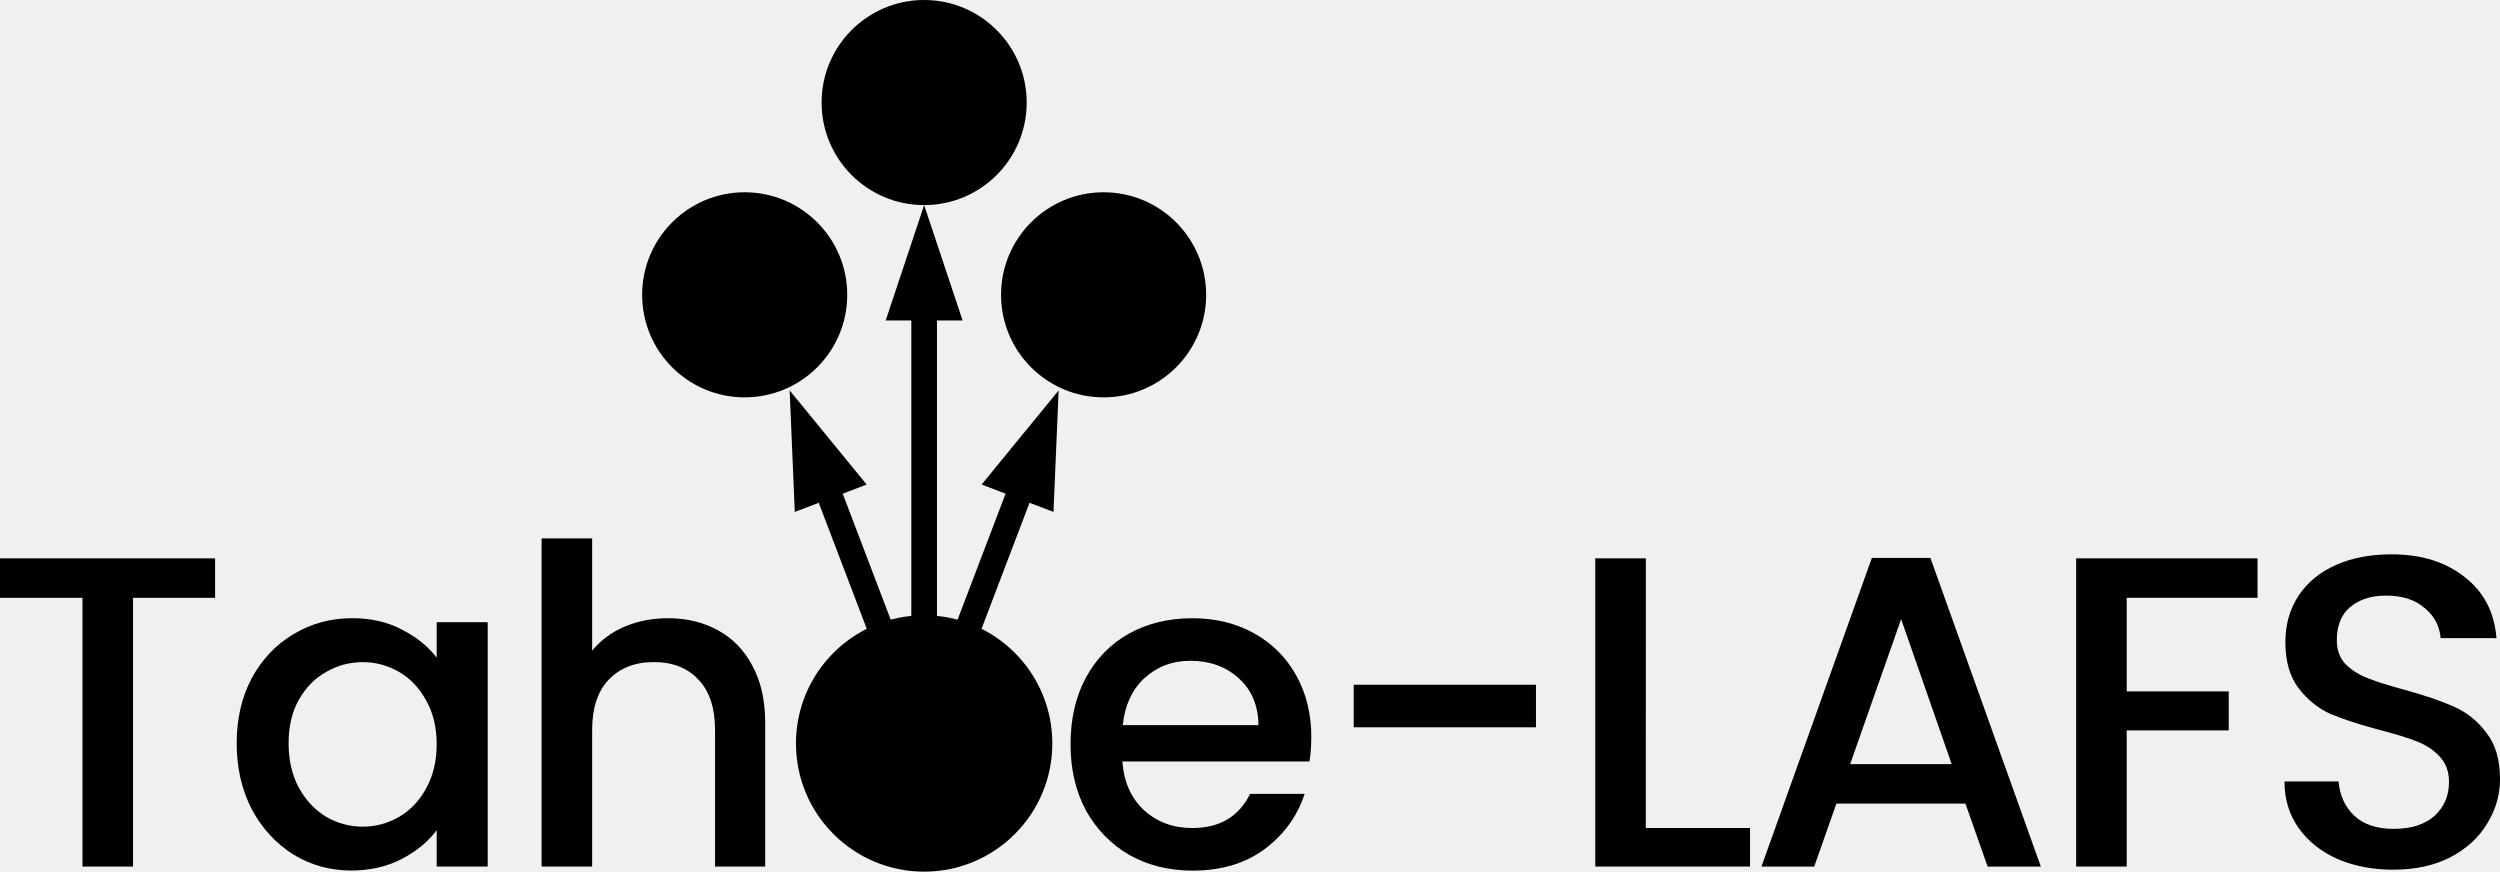
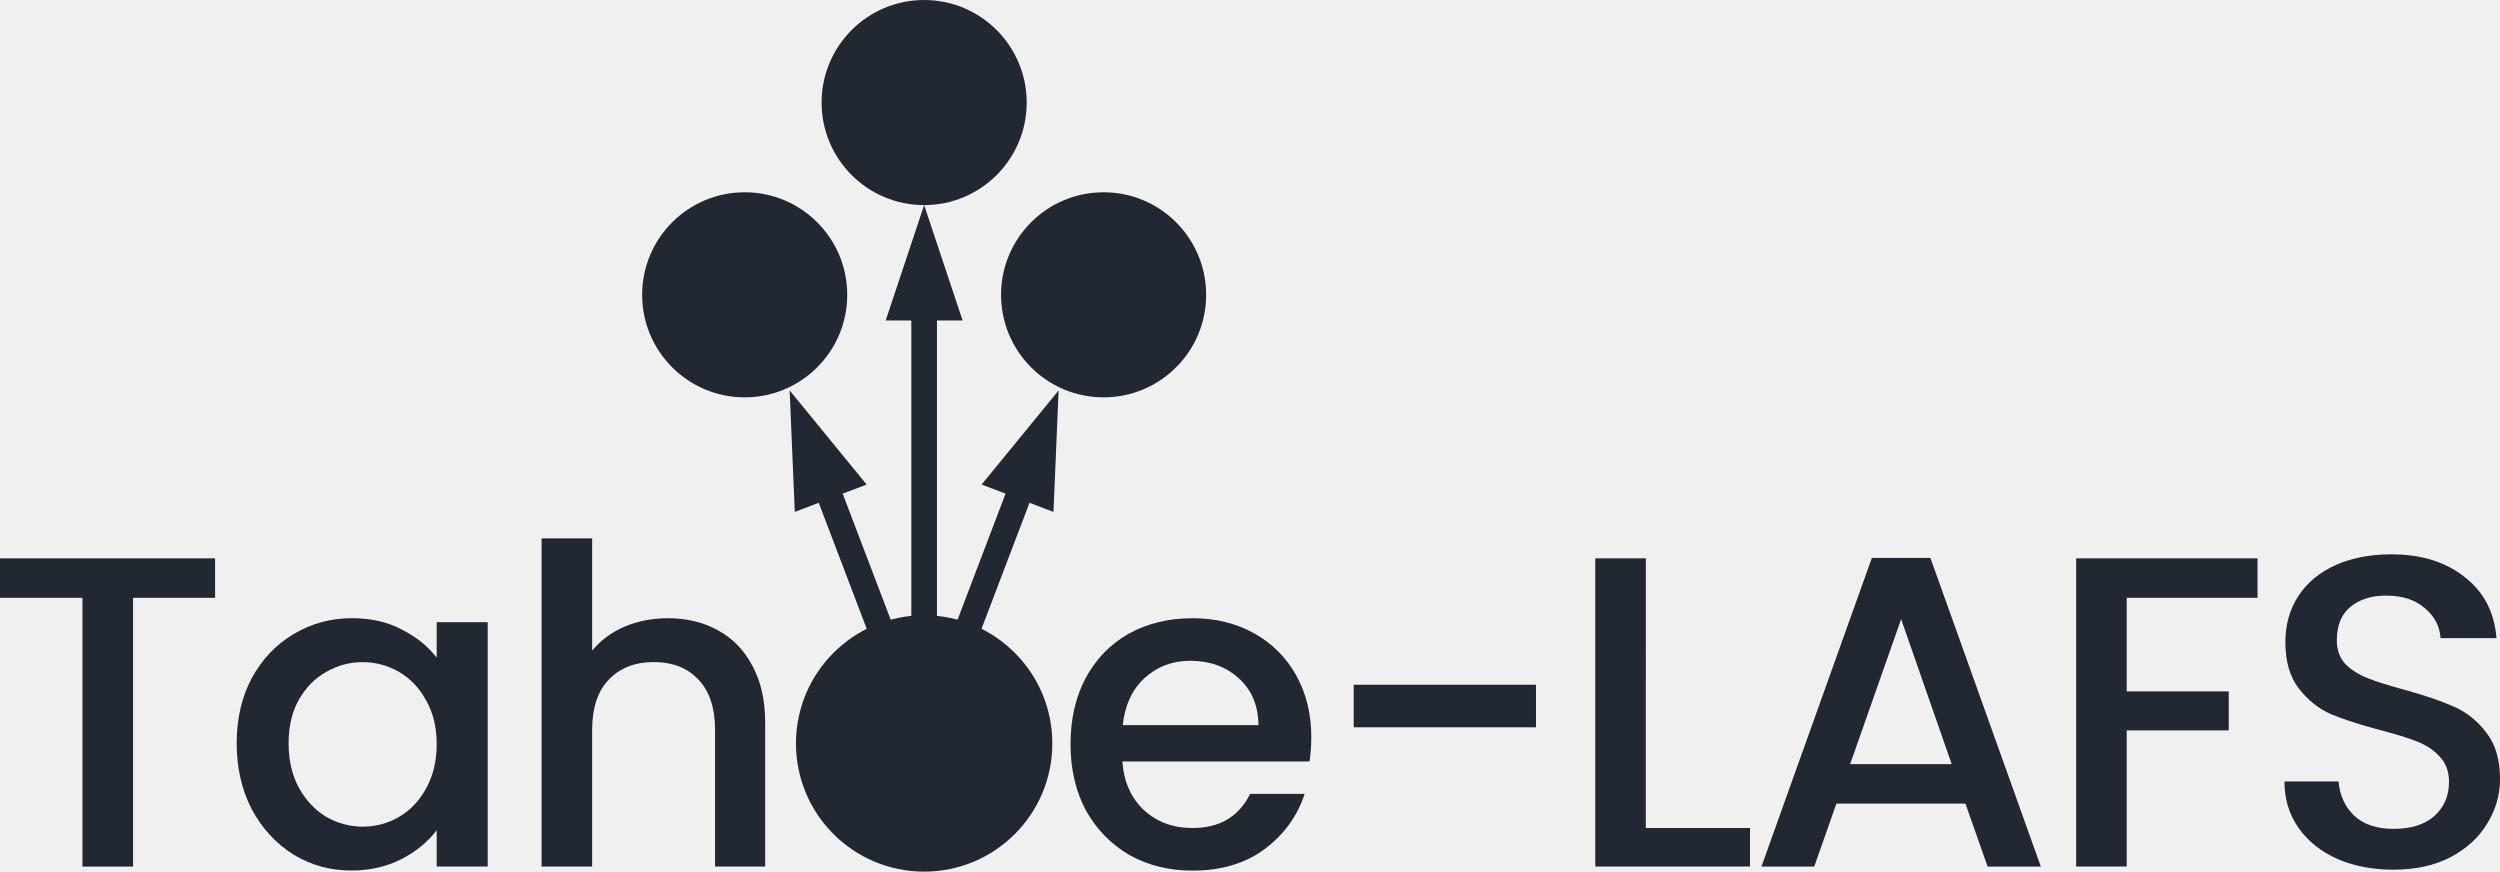
<svg xmlns="http://www.w3.org/2000/svg" width="79.006mm" height="27.546mm" viewBox="0 0 79.006 27.546" version="1.1" id="svg18956">
  <defs id="defs18953">
    <marker id="arrowhead-1-6" viewBox="0 -5 10 10" refX="2" refY="0" markerUnits="userSpaceOnUse" markerWidth="10" markerHeight="10" orient="auto">
      <path d="M 0,-3 9,0 0,3 Z" id="path8-7-7" />
    </marker>
    <marker id="marker18933" viewBox="0 -5 10 10" refX="2" refY="0" markerUnits="userSpaceOnUse" markerWidth="10" markerHeight="10" orient="auto">
      <path d="M 0,-3 9,0 0,3 Z" id="path18931" />
    </marker>
    <marker id="marker18937" viewBox="0 -5 10 10" refX="2" refY="0" markerUnits="userSpaceOnUse" markerWidth="10" markerHeight="10" orient="auto">
      <path d="M 0,-3 9,0 0,3 Z" id="path18935" />
    </marker>
    <marker id="arrowhead-1-6-0" viewBox="0 -5 10 10" refX="2" refY="0" markerUnits="userSpaceOnUse" markerWidth="10" markerHeight="10" orient="auto">
      <path d="M 0,-3 9,0 0,3 Z" id="path8-7-7-8" />
    </marker>
    <marker id="marker20003" viewBox="0 -5 10 10" refX="2" refY="0" markerUnits="userSpaceOnUse" markerWidth="10" markerHeight="10" orient="auto">
      <path d="M 0,-3 9,0 0,3 Z" id="path20001" />
    </marker>
    <marker id="marker20007" viewBox="0 -5 10 10" refX="2" refY="0" markerUnits="userSpaceOnUse" markerWidth="10" markerHeight="10" orient="auto">
      <path d="M 0,-3 9,0 0,3 Z" id="path20005" />
    </marker>
  </defs>
  <g id="layer1" transform="translate(-73.62157,-138.6146)">
-     <g aria-label="Tahoe-LAFS" id="text3011" style="font-weight:900;font-size:14.015px;line-height:1.25;font-family:Inter;-inkscape-font-specification:'Inter Heavy';letter-spacing:-0.397px;fill:#000000;stroke:#ffffff;stroke-width:0;stroke-linecap:square;stroke-linejoin:round">
-       <path d="m 80.419,156.26 v 1.247 h -2.593 v 8.493 h -1.598 v -8.493 h -2.607 v -1.247 z" style="font-weight:500;font-family:Poppins;-inkscape-font-specification:'Poppins Medium';stroke:none;fill:#000000" id="path20912" />
-       <path d="m 81.101,162.104 q 0,-1.163 0.477,-2.06 0.491,-0.897 1.317,-1.388 0.841,-0.505 1.85,-0.505 0.911,0 1.584,0.364 0.687,0.35 1.093,0.883 v -1.121 h 1.612 v 7.722 h -1.612 v -1.149 q -0.406,0.547 -1.107,0.911 -0.701,0.364 -1.598,0.364 -0.995,0 -1.822,-0.505 -0.827,-0.519 -1.317,-1.43 -0.477,-0.925 -0.477,-2.088 z m 6.321,0.028 q 0,-0.799 -0.336,-1.387 -0.322,-0.589 -0.855,-0.897 -0.533,-0.308 -1.149,-0.308 -0.617,0 -1.149,0.308 -0.533,0.294 -0.869,0.883 -0.322,0.575 -0.322,1.373 0,0.799 0.322,1.402 0.336,0.603 0.869,0.925 0.547,0.308 1.149,0.308 0.617,0 1.149,-0.308 0.533,-0.308 0.855,-0.897 0.336,-0.603 0.336,-1.402 z" style="font-weight:500;font-family:Poppins;-inkscape-font-specification:'Poppins Medium';stroke:none;fill:#000000" id="path20914" />
-       <path d="m 94.734,158.152 q 0.883,0 1.57,0.378 0.701,0.378 1.093,1.121 0.406,0.743 0.406,1.794 v 4.555 h -1.584 v -4.317 q 0,-1.037 -0.519,-1.584 -0.519,-0.561 -1.416,-0.561 -0.897,0 -1.43,0.561 -0.519,0.547 -0.519,1.584 v 4.317 h -1.598 v -10.371 h 1.598 v 3.546 q 0.406,-0.491 1.023,-0.757 0.631,-0.266 1.373,-0.266 z" style="font-weight:500;font-family:Poppins;-inkscape-font-specification:'Poppins Medium';stroke:none;fill:#000000" id="path20916" />
-       <path d="m 115.061,161.922 q 0,0.406 -0.056,0.757 h -5.914 q 0.07,0.967 0.687,1.542 0.617,0.561 1.528,0.561 1.289,0 1.822,-1.079 h 1.724 q -0.35,1.065 -1.275,1.752 -0.911,0.673 -2.27,0.673 -1.107,0 -1.99,-0.491 -0.869,-0.505 -1.373,-1.402 -0.491,-0.911 -0.491,-2.102 0,-1.191 0.477,-2.088 0.491,-0.911 1.359,-1.402 0.883,-0.491 2.018,-0.491 1.093,0 1.948,0.477 0.855,0.477 1.331,1.331 0.477,0.855 0.477,1.962 z m -1.668,-0.392 q -0.014,-0.939 -0.631,-1.486 -0.603,-0.547 -1.528,-0.547 -0.841,0 -1.444,0.547 -0.589,0.547 -0.687,1.486 z" style="font-weight:500;font-family:Poppins;-inkscape-font-specification:'Poppins Medium';stroke:none;fill:#000000" id="path20920" />
-       <path d="m 122.162,160.254 v 1.345 h -5.76 v -1.345 z" style="font-weight:500;font-family:Poppins;-inkscape-font-specification:'Poppins Medium';stroke:none;fill:#000000" id="path20922" />
-       <path d="m 125.633,164.781 h 3.294 v 1.219 h -4.891 v -9.741 h 1.598 z" style="font-weight:500;font-family:Poppins;-inkscape-font-specification:'Poppins Medium';stroke:none;fill:#000000" id="path20924" />
-       <path d="m 135.734,164.011 h -4.078 l -0.701,1.99 h -1.668 l 3.49,-9.755 h 1.85 l 3.49,9.755 h -1.682 z m -0.434,-1.247 -1.598,-4.583 -1.612,4.583 z" style="font-weight:500;font-family:Poppins;-inkscape-font-specification:'Poppins Medium';stroke:none;fill:#000000" id="path20926" />
-       <path d="m 144.965,156.26 v 1.247 h -4.134 v 2.957 h 3.224 v 1.233 h -3.224 v 4.303 h -1.598 v -9.741 z" style="font-weight:500;font-family:Poppins;-inkscape-font-specification:'Poppins Medium';stroke:none;fill:#000000" id="path20928" />
-       <path d="m 149.263,166.099 q -0.981,0 -1.766,-0.336 -0.785,-0.35 -1.233,-0.981 -0.448,-0.631 -0.448,-1.472 h 1.71 q 0.056,0.659 0.491,1.079 0.448,0.42 1.247,0.42 0.827,0 1.289,-0.406 0.463,-0.42 0.463,-1.079 0,-0.491 -0.294,-0.799 -0.28,-0.308 -0.715,-0.477 -0.42,-0.168 -1.177,-0.364 -0.953,-0.252 -1.556,-0.505 -0.589,-0.266 -1.009,-0.813 -0.42,-0.547 -0.42,-1.458 0,-0.841 0.42,-1.472 0.42,-0.631 1.177,-0.967 0.757,-0.336 1.752,-0.336 1.416,0 2.313,0.715 0.911,0.701 1.009,1.934 h -1.766 q -0.042,-0.575 -0.505,-0.953 -0.448,-0.392 -1.219,-0.392 -0.701,0 -1.135,0.364 -0.42,0.35 -0.42,1.051 0,0.448 0.266,0.743 0.28,0.28 0.701,0.448 0.42,0.168 1.149,0.364 0.967,0.266 1.57,0.533 0.617,0.266 1.037,0.827 0.434,0.547 0.434,1.472 0,0.743 -0.406,1.402 -0.392,0.659 -1.163,1.065 -0.757,0.392 -1.794,0.392 z" style="font-weight:500;font-family:Poppins;-inkscape-font-specification:'Poppins Medium';stroke:none;fill:#000000" id="path20930" />
+     <g aria-label="Tahoe-LAFS" id="text3011" style="font-weight:900;font-size:14.015px;line-height:1.25;font-family:Inter;-inkscape-font-specification:'Inter Heavy';letter-spacing:-0.397px;fill:#222831;stroke:#ffffff;stroke-width:0;stroke-linecap:square;stroke-linejoin:round;fill-opacity:1">
+       <path d="m 80.419,156.26 v 1.247 h -2.593 v 8.493 h -1.598 v -8.493 h -2.607 v -1.247 z" style="font-weight:500;font-family:Poppins;-inkscape-font-specification:'Poppins Medium';stroke:none;fill:#222831;fill-opacity:1" id="path20912" />
+       <path d="m 81.101,162.104 q 0,-1.163 0.477,-2.06 0.491,-0.897 1.317,-1.388 0.841,-0.505 1.85,-0.505 0.911,0 1.584,0.364 0.687,0.35 1.093,0.883 v -1.121 h 1.612 v 7.722 h -1.612 v -1.149 q -0.406,0.547 -1.107,0.911 -0.701,0.364 -1.598,0.364 -0.995,0 -1.822,-0.505 -0.827,-0.519 -1.317,-1.43 -0.477,-0.925 -0.477,-2.088 z m 6.321,0.028 q 0,-0.799 -0.336,-1.387 -0.322,-0.589 -0.855,-0.897 -0.533,-0.308 -1.149,-0.308 -0.617,0 -1.149,0.308 -0.533,0.294 -0.869,0.883 -0.322,0.575 -0.322,1.373 0,0.799 0.322,1.402 0.336,0.603 0.869,0.925 0.547,0.308 1.149,0.308 0.617,0 1.149,-0.308 0.533,-0.308 0.855,-0.897 0.336,-0.603 0.336,-1.402 z" style="font-weight:500;font-family:Poppins;-inkscape-font-specification:'Poppins Medium';stroke:none;fill:#222831;fill-opacity:1" id="path20914" />
+       <path d="m 94.734,158.152 q 0.883,0 1.57,0.378 0.701,0.378 1.093,1.121 0.406,0.743 0.406,1.794 v 4.555 h -1.584 v -4.317 q 0,-1.037 -0.519,-1.584 -0.519,-0.561 -1.416,-0.561 -0.897,0 -1.43,0.561 -0.519,0.547 -0.519,1.584 v 4.317 h -1.598 v -10.371 h 1.598 v 3.546 q 0.406,-0.491 1.023,-0.757 0.631,-0.266 1.373,-0.266 z" style="font-weight:500;font-family:Poppins;-inkscape-font-specification:'Poppins Medium';stroke:none;fill:#222831;fill-opacity:1" id="path20916" />
+       <path d="m 115.061,161.922 q 0,0.406 -0.056,0.757 h -5.914 q 0.07,0.967 0.687,1.542 0.617,0.561 1.528,0.561 1.289,0 1.822,-1.079 h 1.724 q -0.35,1.065 -1.275,1.752 -0.911,0.673 -2.27,0.673 -1.107,0 -1.99,-0.491 -0.869,-0.505 -1.373,-1.402 -0.491,-0.911 -0.491,-2.102 0,-1.191 0.477,-2.088 0.491,-0.911 1.359,-1.402 0.883,-0.491 2.018,-0.491 1.093,0 1.948,0.477 0.855,0.477 1.331,1.331 0.477,0.855 0.477,1.962 z m -1.668,-0.392 q -0.014,-0.939 -0.631,-1.486 -0.603,-0.547 -1.528,-0.547 -0.841,0 -1.444,0.547 -0.589,0.547 -0.687,1.486 z" style="font-weight:500;font-family:Poppins;-inkscape-font-specification:'Poppins Medium';stroke:none;fill:#222831;fill-opacity:1" id="path20920" />
+       <path d="m 122.162,160.254 v 1.345 h -5.76 v -1.345 z" style="font-weight:500;font-family:Poppins;-inkscape-font-specification:'Poppins Medium';stroke:none;fill:#222831;fill-opacity:1" id="path20922" />
+       <path d="m 125.633,164.781 h 3.294 v 1.219 h -4.891 v -9.741 h 1.598 z" style="font-weight:500;font-family:Poppins;-inkscape-font-specification:'Poppins Medium';stroke:none;fill:#222831;fill-opacity:1" id="path20924" />
+       <path d="m 135.734,164.011 h -4.078 l -0.701,1.99 h -1.668 l 3.49,-9.755 h 1.85 l 3.49,9.755 h -1.682 z m -0.434,-1.247 -1.598,-4.583 -1.612,4.583 z" style="font-weight:500;font-family:Poppins;-inkscape-font-specification:'Poppins Medium';stroke:none;fill:#222831;fill-opacity:1" id="path20926" />
+       <path d="m 144.965,156.26 v 1.247 h -4.134 v 2.957 h 3.224 v 1.233 h -3.224 v 4.303 h -1.598 v -9.741 z" style="font-weight:500;font-family:Poppins;-inkscape-font-specification:'Poppins Medium';stroke:none;fill:#222831;fill-opacity:1" id="path20928" />
+       <path d="m 149.263,166.099 q -0.981,0 -1.766,-0.336 -0.785,-0.35 -1.233,-0.981 -0.448,-0.631 -0.448,-1.472 h 1.71 q 0.056,0.659 0.491,1.079 0.448,0.42 1.247,0.42 0.827,0 1.289,-0.406 0.463,-0.42 0.463,-1.079 0,-0.491 -0.294,-0.799 -0.28,-0.308 -0.715,-0.477 -0.42,-0.168 -1.177,-0.364 -0.953,-0.252 -1.556,-0.505 -0.589,-0.266 -1.009,-0.813 -0.42,-0.547 -0.42,-1.458 0,-0.841 0.42,-1.472 0.42,-0.631 1.177,-0.967 0.757,-0.336 1.752,-0.336 1.416,0 2.313,0.715 0.911,0.701 1.009,1.934 h -1.766 q -0.042,-0.575 -0.505,-0.953 -0.448,-0.392 -1.219,-0.392 -0.701,0 -1.135,0.364 -0.42,0.35 -0.42,1.051 0,0.448 0.266,0.743 0.28,0.28 0.701,0.448 0.42,0.168 1.149,0.364 0.967,0.266 1.57,0.533 0.617,0.266 1.037,0.827 0.434,0.547 0.434,1.472 0,0.743 -0.406,1.402 -0.392,0.659 -1.163,1.065 -0.757,0.392 -1.794,0.392 z" style="font-weight:500;font-family:Poppins;-inkscape-font-specification:'Poppins Medium';stroke:none;fill:#222831;fill-opacity:1" id="path20930" />
    </g>
-     <g id="g17777" transform="matrix(0.4050838,0,0,0.4050838,253.1096,119.009)" style="fill:#000000">
-       <line class="arrow" x1="-370.992" y1="106.399" x2="-370.992" y2="71.399" id="line13-3-7" style="stroke:#000000;stroke-width:2;marker-end:url(#arrowhead-1-6);fill:#000000" />
-       <line class="arrow" x1="-370.992" y1="106.399" x2="-378.992" y2="85.399" id="line15-4-0" style="stroke:#000000;stroke-width:2;marker-end:url(#arrowhead-1-6);fill:#000000" />
-       <line class="arrow" x1="-370.992" y1="106.399" x2="-362.992" y2="85.399" id="line17-7-5" style="stroke:#000000;stroke-width:2;marker-end:url(#arrowhead-1-6);fill:#000000" />
-       <circle fill="#ff0000" r="10" id="circle19-7-7" cx="-370.992" cy="106.399" style="fill:#000000" />
-       <circle class="storage" r="8" cy="56.399" id="circle21-2-4" cx="-370.992" style="fill:#000000" />
-       <circle class="storage" cy="71.399" cx="-384.992" id="circle23-4-8" r="8" style="fill:#000000" />
-       <circle class="storage" r="8" cy="71.399" cx="-356.992" id="circle25-6-0" style="fill:#000000" />
+     <g id="g17777" transform="matrix(0.4050838,0,0,0.4050838,253.1096,119.009)" style="fill:#222831;fill-opacity:1">
+       <g id="line13-3-7" class="arrow" style="fill:#222831;fill-opacity:1">
+         <path style="color:#000000;stroke-width:2;-inkscape-stroke:none;fill:#222831;fill-opacity:1" d="M -370.992,106.399 V 71.399" id="path914" />
+         <path style="color:#000000;-inkscape-stroke:none;fill:#222831;fill-opacity:1" d="m -371.992,71.398 v 35 h 2 V 71.398 Z" id="path916" />
+         <g id="g908" style="fill:#222831;fill-opacity:1">
+           <path d="m -373.992,73.399 3,-9 3,9 z" id="path910" style="fill:#222831;fill-opacity:1" />
+         </g>
+       </g>
+       <g id="line15-4-0" class="arrow" style="fill:#222831;fill-opacity:1">
+         <path style="color:#000000;stroke-width:2;-inkscape-stroke:none;fill:#222831;fill-opacity:1" d="m -370.992,106.399 -8,-21" id="path926" />
+         <path style="color:#000000;-inkscape-stroke:none;fill:#222831;fill-opacity:1" d="m -378.059,85.043 -1.869,0.711 8,21 1.869,-0.711 z" id="path928" />
+         <g id="g920" style="fill:#222831;fill-opacity:1">
+           <path d="m -381.084,88.336 -0.401,-9.478 6.007,7.342 z" id="path922" style="fill:#222831;fill-opacity:1" />
+         </g>
+       </g>
+       <g id="line17-7-5" class="arrow" style="fill:#222831;fill-opacity:1">
+         <path style="color:#000000;stroke-width:2;-inkscape-stroke:none;fill:#222831;fill-opacity:1" d="m -370.992,106.399 8,-21" id="path938" />
+         <path style="color:#000000;-inkscape-stroke:none;fill:#222831;fill-opacity:1" d="m -363.928,85.043 -8,21 1.869,0.711 8,-21 z" id="path940" />
+         <g id="g932" style="fill:#222831;fill-opacity:1">
+           <path d="m -366.508,86.2 6.007,-7.342 -0.401,9.478 z" id="path934" style="fill:#222831;fill-opacity:1" />
+         </g>
+       </g>
+       <circle fill="#ff0000" r="10" id="circle19-7-7" cx="-370.992" cy="106.399" style="fill:#222831;fill-opacity:1" />
+       <circle class="storage" r="8" cy="56.399" id="circle21-2-4" cx="-370.992" style="fill:#222831;fill-opacity:1" />
+       <circle class="storage" cy="71.399" cx="-384.992" id="circle23-4-8" r="8" style="fill:#222831;fill-opacity:1" />
+       <circle class="storage" r="8" cy="71.399" cx="-356.992" id="circle25-6-0" style="fill:#222831;fill-opacity:1" />
    </g>
  </g>
</svg>
